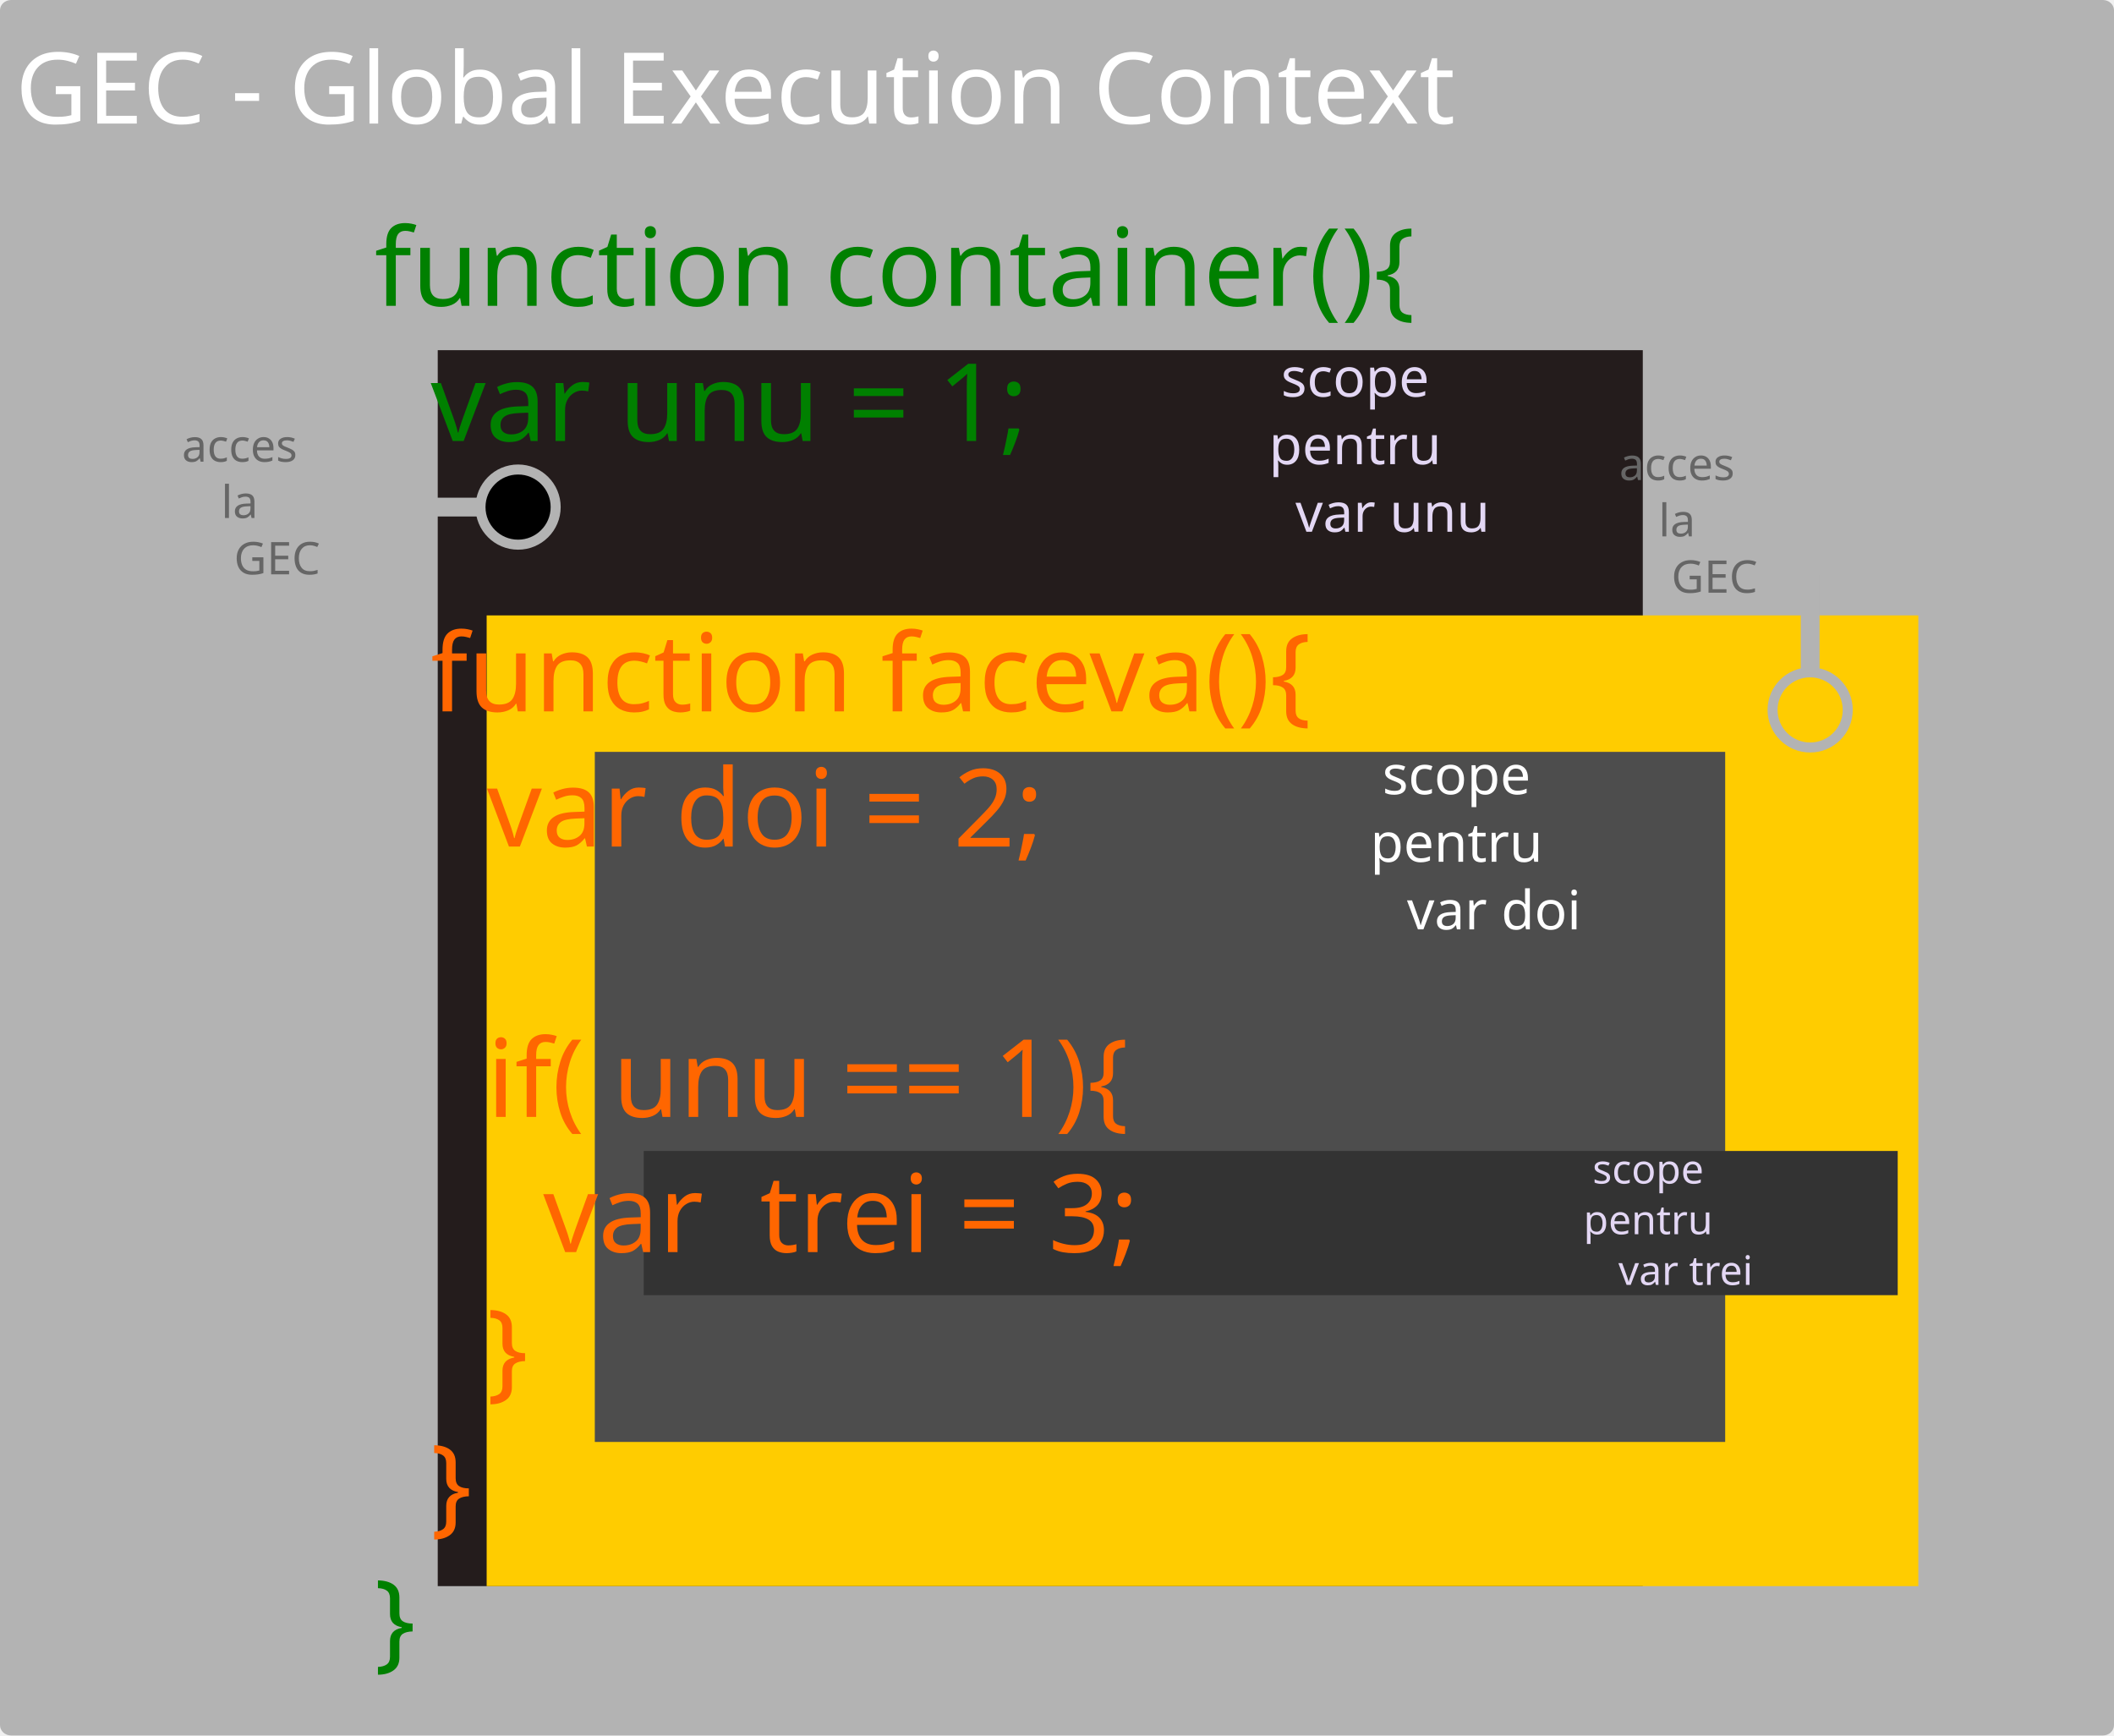
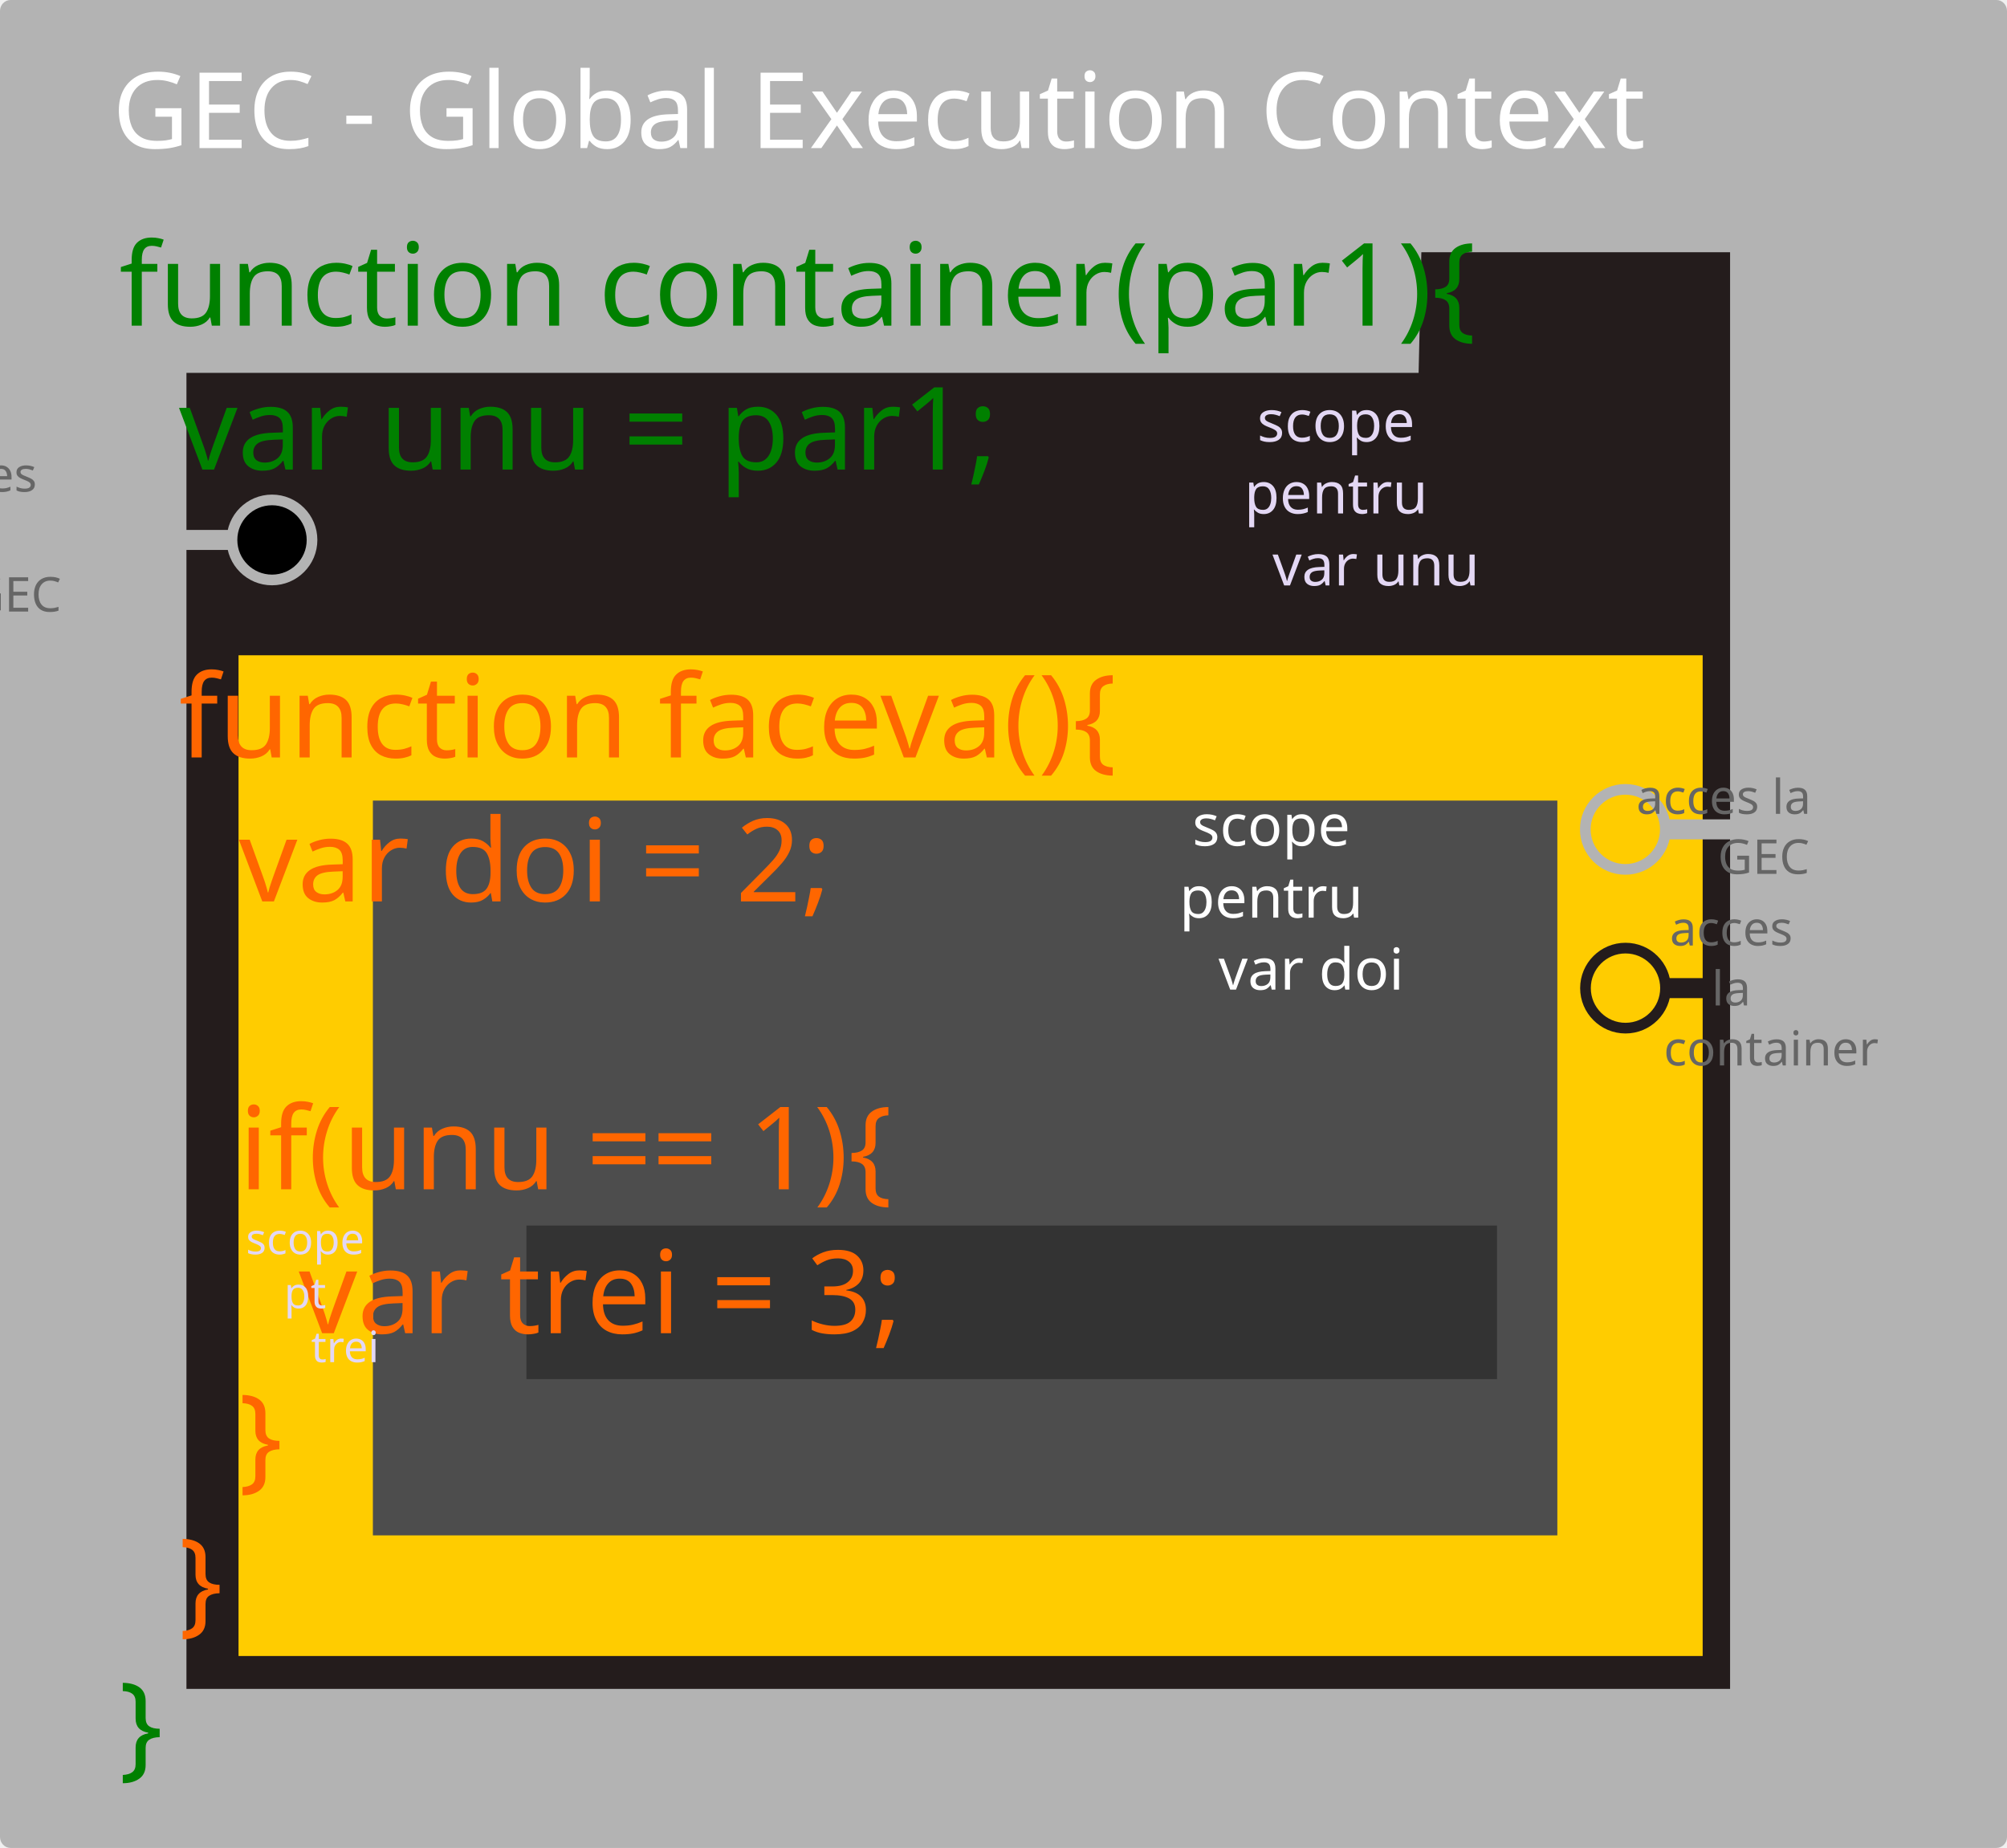
- <svg xmlns="http://www.w3.org/2000/svg" width="165.503mm" height="135.87mm" viewBox="0 0 586.429 481.429" id="svg2" version="1.1">
+ <svg xmlns="http://www.w3.org/2000/svg" width="147.562mm" height="135.87mm" viewBox="0 0 522.857 481.429" id="svg2" version="1.1">
  <defs id="defs4">
    <marker orient="auto" refY="0" refX="0" id="DotM" style="overflow:visible">
      <path id="path4253" d="m -2.5,-1 c 0,2.76 -2.24,5 -5,5 -2.76,0 -5,-2.24 -5,-5 0,-2.76 2.24,-5 5,-5 2.76,0 5,2.24 5,5 z" style="fill:#ffcc00;fill-opacity:1;fill-rule:evenodd;stroke:#b3b3b3;stroke-width:1pt;stroke-opacity:1" transform="matrix(0.4,0,0,0.4,2.96,0.4)" />
    </marker>
    <marker orient="auto" refY="0" refX="0" id="DotL" style="overflow:visible">
      <path id="path4250" d="m -2.5,-1 c 0,2.76 -2.24,5 -5,5 -2.76,0 -5,-2.24 -5,-5 0,-2.76 2.24,-5 5,-5 2.76,0 5,2.24 5,5 z" style="fill:#333333;fill-opacity:1;fill-rule:evenodd;stroke:#ffec00;stroke-width:1pt;stroke-opacity:1" transform="matrix(0.8,0,0,0.8,5.92,0.8)" />
    </marker>
    <marker orient="auto" refY="0" refX="0" id="EmptyDiamondSend" style="overflow:visible">
      <path id="path4319" d="M 0,-7.071 -7.071,0 0,7.071 7.071,0 0,-7.071 Z" style="fill:#333333;fill-opacity:1;fill-rule:evenodd;stroke:#ffec00;stroke-width:1pt;stroke-opacity:1" transform="matrix(0.2,0,0,0.2,-1.2,0)" />
    </marker>
    <marker orient="auto" refY="0" refX="0" id="DiamondSend" style="overflow:visible">
      <path id="path4292" d="M 0,-7.071 -7.071,0 0,7.071 7.071,0 0,-7.071 Z" style="fill:#faf100;fill-opacity:1;fill-rule:evenodd;stroke:#ffec00;stroke-width:1pt;stroke-opacity:1" transform="matrix(0.2,0,0,0.2,-1.2,0)" />
    </marker>
    <marker orient="auto" refY="0" refX="0" id="Arrow2Send" style="overflow:visible">
      <path id="path4222" style="fill:#ffffff;fill-opacity:1;fill-rule:evenodd;stroke:#ff00ba;stroke-width:0.625;stroke-linejoin:round;stroke-opacity:1" d="M 8.719,4.034 -2.207,0.016 8.719,-4.002 c -1.745,2.372 -1.735,5.617 -6e-7,8.035 z" transform="matrix(-0.3,0,0,-0.3,0.69,0)" />
    </marker>
    <marker orient="auto" refY="0" refX="0" id="Arrow2Mend" style="overflow:visible">
      <path id="path4216" style="fill:#ffffff;fill-opacity:1;fill-rule:evenodd;stroke:#ff00ba;stroke-width:0.625;stroke-linejoin:round;stroke-opacity:1" d="M 8.719,4.034 -2.207,0.016 8.719,-4.002 c -1.745,2.372 -1.735,5.617 -6e-7,8.035 z" transform="scale(-0.6,-0.6)" />
    </marker>
    <marker orient="auto" refY="0" refX="0" id="TriangleInM" style="overflow:visible">
      <path id="path4325" d="m 5.77,0 -8.65,5 0,-10 8.65,5 z" style="fill:#faf100;fill-opacity:1;fill-rule:evenodd;stroke:#ffec00;stroke-width:1pt;stroke-opacity:1" transform="scale(-0.4,-0.4)" />
    </marker>
    <marker orient="auto" refY="0" refX="0" id="Arrow2Mstart" style="overflow:visible">
      <path id="path4213" style="fill:#ffffff;fill-opacity:1;fill-rule:evenodd;stroke:#ff00ba;stroke-width:0.625;stroke-linejoin:round;stroke-opacity:1" d="M 8.719,4.034 -2.207,0.016 8.719,-4.002 c -1.745,2.372 -1.735,5.617 -6e-7,8.035 z" transform="scale(0.6,0.6)" />
    </marker>
    <marker orient="auto" refY="0" refX="0" id="DotM-3" style="overflow:visible">
      <path id="path4253-6" d="m -2.5,-1 c 0,2.76 -2.24,5 -5,5 -2.76,0 -5,-2.24 -5,-5 0,-2.76 2.24,-5 5,-5 2.76,0 5,2.24 5,5 z" style="fill:#000000;fill-opacity:1;fill-rule:evenodd;stroke:#b3b3b3;stroke-width:1pt;stroke-opacity:1" transform="matrix(0.4,0,0,0.4,2.96,0.4)" />
    </marker>
+     <marker orient="auto" refY="0" refX="0" id="DotM-36" style="overflow:visible">
+       <path id="path4253-3" d="m -2.5,-1 c 0,2.76 -2.24,5 -5,5 -2.76,0 -5,-2.24 -5,-5 0,-2.76 2.24,-5 5,-5 2.76,0 5,2.24 5,5 z" style="fill:#ffcc00;fill-opacity:1;fill-rule:evenodd;stroke:#241c1c;stroke-width:1pt;stroke-opacity:1" transform="matrix(0.4,0,0,0.4,2.96,0.4)" />
+     </marker>
  </defs>
-   <g id="layer1" transform="translate(-60.00003,-100.9336)" style="display:inline">
-     <rect style="opacity:1;fill:#b3b3b3;fill-opacity:1;stroke:none;stroke-width:1.162;stroke-miterlimit:4;stroke-dasharray:none;stroke-opacity:1" id="rect21059" width="586.429" height="481.429" x="60" y="100.934" rx="3.088" ry="2.858" />
-     <text xml:space="preserve" style="font-style:normal;font-weight:normal;font-size:15px;line-height:125%;font-family:sans-serif;letter-spacing:0px;word-spacing:0px;fill:#000000;fill-opacity:1;stroke:none;stroke-width:1px;stroke-linecap:butt;stroke-linejoin:miter;stroke-opacity:1" x="64.286" y="135.219" id="text4179">
-       <tspan id="tspan4181" x="64.286" y="135.219" style="font-size:27.5px;fill:#ffffff">GEC - Global Execution Context</tspan>
+   <g id="layer1" transform="translate(-132.8572,-100.9336)" style="display:inline">
+     <rect style="opacity:1;fill:#b3b3b3;fill-opacity:1;stroke:none;stroke-width:1.162;stroke-miterlimit:4;stroke-dasharray:none;stroke-opacity:1" id="rect21059" width="522.857" height="481.429" x="132.857" y="100.934" rx="2.753" ry="2.858" />
+     <text xml:space="preserve" style="font-style:normal;font-weight:normal;font-size:15px;line-height:125%;font-family:sans-serif;letter-spacing:0px;word-spacing:0px;fill:#000000;fill-opacity:1;stroke:none;stroke-width:1px;stroke-linecap:butt;stroke-linejoin:miter;stroke-opacity:1" x="162.143" y="139.505" id="text4179">
+       <tspan id="tspan4181" x="162.143" y="139.505" style="font-size:27.5px;fill:#ffffff">GEC - Global Execution Context</tspan>
    </text>
  </g>
-   <g id="layer2" transform="translate(-60.00003,-100.9336)">
-     <rect style="opacity:1;fill:#241c1c;fill-opacity:1;stroke:none;stroke-width:1.162;stroke-miterlimit:4;stroke-dasharray:none;stroke-opacity:1" id="rect21898" width="334.286" height="342.857" x="181.429" y="198.076" rx="0" ry="3.5995436e-07" />
+   <g id="layer2" transform="translate(-132.8572,-100.9336)">
+     <path style="opacity:1;fill:#241c1c;fill-opacity:1;stroke:none;stroke-width:1.162;stroke-miterlimit:4;stroke-dasharray:none;stroke-opacity:1" d="m 181.429,198.076 321,0 0.714,-31.429 80.429,0 0,374.286 0,0 -402.143,0 0,0 z" id="rect21898" />
  </g>
-   <g id="g21949" transform="translate(-60.00003,-100.9336)">
-     <rect ry="2.8271415e-07" rx="0" y="271.648" x="195" height="269.286" width="397.143" id="rect21951" style="opacity:1;fill:#ffcc00;fill-opacity:1;stroke:none;stroke-width:1.162;stroke-miterlimit:4;stroke-dasharray:none;stroke-opacity:1" />
-     <path style="opacity:1;fill:#ffcc00;fill-opacity:1;stroke:#b3b3b3;stroke-width:5.213;stroke-linecap:butt;stroke-linejoin:miter;stroke-miterlimit:4;stroke-dasharray:none;stroke-dashoffset:0;stroke-opacity:1;marker-end:url(#DotM)" d="m 562.143,260.219 0,37.857" id="path6869" />
+   <g id="g21949" transform="translate(-132.8572,-100.9336)">
+     <rect ry="2.737153e-07" rx="0" y="271.648" x="195" height="260.714" width="381.429" id="rect21951" style="opacity:1;fill:#ffcc00;fill-opacity:1;stroke:none;stroke-width:1.162;stroke-miterlimit:4;stroke-dasharray:none;stroke-opacity:1" />
+     <path style="opacity:1;fill:#ffcc00;fill-opacity:1;stroke:#b3b3b3;stroke-width:5.213;stroke-linecap:butt;stroke-linejoin:miter;stroke-miterlimit:4;stroke-dasharray:none;stroke-dashoffset:0;stroke-opacity:1;marker-end:url(#DotM)" d="m 593.929,317.005 -37.857,0" id="path6869" />
    <path style="opacity:1;fill:#000000;fill-opacity:1;stroke:#b3b3b3;stroke-width:5.213;stroke-linecap:butt;stroke-linejoin:miter;stroke-miterlimit:4;stroke-dasharray:none;stroke-dashoffset:0;stroke-opacity:1;marker-end:url(#DotM-3)" d="m 166.071,241.602 37.857,0" id="path6869-4" />
+     <path style="opacity:1;fill:#ffcc00;fill-opacity:1;stroke:#241c1c;stroke-width:5.213;stroke-linecap:butt;stroke-linejoin:miter;stroke-miterlimit:4;stroke-dasharray:none;stroke-dashoffset:0;stroke-opacity:1;marker-end:url(#DotM-36)" d="m 579.689,358.362 -23.571,0" id="path6869-9" />
  </g>
-   <g id="g21955" transform="translate(-60.00003,-100.9336)">
-     <rect style="opacity:1;fill:#4d4d4d;fill-opacity:1;stroke:none;stroke-width:1.162;stroke-miterlimit:4;stroke-dasharray:none;stroke-opacity:1" id="rect21957" width="313.571" height="191.429" x="225" y="309.505" rx="0" ry="2.009745e-07" />
+   <g id="g21955" transform="translate(-132.8572,-100.9336)">
+     <rect style="opacity:1;fill:#4d4d4d;fill-opacity:1;stroke:none;stroke-width:1.162;stroke-miterlimit:4;stroke-dasharray:none;stroke-opacity:1" id="rect21957" width="308.571" height="191.429" x="230" y="309.505" rx="0" ry="2.009745e-07" />
  </g>
-   <g id="g21959" transform="translate(-60.00003,-100.9336)">
-     <rect ry="4.1994671e-08" rx="0" y="420.219" x="238.571" height="40" width="347.857" id="rect21961" style="opacity:1;fill:#333333;fill-opacity:1;stroke:none;stroke-width:1.162;stroke-miterlimit:4;stroke-dasharray:none;stroke-opacity:1" />
+   <g id="g21959" transform="translate(-132.8572,-100.9336)">
+     <rect ry="4.1994671e-08" rx="0" y="420.219" x="270" height="40" width="252.857" id="rect21961" style="opacity:1;fill:#333333;fill-opacity:1;stroke:none;stroke-width:1.162;stroke-miterlimit:4;stroke-dasharray:none;stroke-opacity:1" />
  </g>
-   <g id="layer3" transform="translate(-60.00003,-100.9336)">
+   <g id="layer3" transform="translate(-132.8572,-100.9336)">
    <text xml:space="preserve" style="font-style:normal;font-weight:normal;font-size:40px;line-height:125%;font-family:sans-serif;letter-spacing:0px;word-spacing:0px;fill:#000000;fill-opacity:1;stroke:none;stroke-width:1px;stroke-linecap:butt;stroke-linejoin:miter;stroke-opacity:1" x="163.89" y="185.769" id="text21861">
-       <tspan id="tspan21863" x="163.89" y="185.769" style="font-style:normal;font-variant:normal;font-weight:normal;font-stretch:normal;font-size:30px;font-family:'Courier 10 Pitch';-inkscape-font-specification:'Courier 10 Pitch';fill:#008000">function container(){   </tspan>
-       <tspan x="163.89" y="223.269" id="tspan21865" style="font-style:normal;font-variant:normal;font-weight:normal;font-stretch:normal;font-size:30px;font-family:'Courier 10 Pitch';-inkscape-font-specification:'Courier 10 Pitch';fill:#008000">  var unu = 1;</tspan>
+       <tspan id="tspan21863" x="163.89" y="185.769" style="font-style:normal;font-variant:normal;font-weight:normal;font-stretch:normal;font-size:30px;font-family:'Courier 10 Pitch';-inkscape-font-specification:'Courier 10 Pitch';fill:#008000">function container(par1){   </tspan>
+       <tspan x="163.89" y="223.269" id="tspan21865" style="font-style:normal;font-variant:normal;font-weight:normal;font-stretch:normal;font-size:30px;font-family:'Courier 10 Pitch';-inkscape-font-specification:'Courier 10 Pitch';fill:#008000">  var unu = par1;</tspan>
      <tspan x="163.89" y="260.769" id="tspan21867" style="font-style:normal;font-variant:normal;font-weight:normal;font-stretch:normal;font-size:30px;font-family:'Courier 10 Pitch';-inkscape-font-specification:'Courier 10 Pitch'" />
      <tspan x="163.89" y="298.269" id="tspan21869" style="font-style:normal;font-variant:normal;font-weight:normal;font-stretch:normal;font-size:30px;font-family:'Courier 10 Pitch';-inkscape-font-specification:'Courier 10 Pitch';fill:#ff6600">  function faceva(){</tspan>
      <tspan x="163.89" y="335.769" id="tspan21871" style="font-style:normal;font-variant:normal;font-weight:normal;font-stretch:normal;font-size:30px;font-family:'Courier 10 Pitch';-inkscape-font-specification:'Courier 10 Pitch';fill:#ff6600">    var doi = 2;</tspan>
      <tspan x="163.89" y="373.269" id="tspan21873" style="font-style:normal;font-variant:normal;font-weight:normal;font-stretch:normal;font-size:30px;font-family:'Courier 10 Pitch';-inkscape-font-specification:'Courier 10 Pitch';fill:#ff6600" />
-       <tspan x="163.89" y="410.769" id="tspan21875" style="font-style:normal;font-variant:normal;font-weight:normal;font-stretch:normal;font-size:30px;font-family:'Courier 10 Pitch';-inkscape-font-specification:'Courier 10 Pitch';fill:#ff6600">    if( unu == 1){</tspan>
-       <tspan x="163.89" y="448.269" id="tspan21877" style="font-style:normal;font-variant:normal;font-weight:normal;font-stretch:normal;font-size:30px;font-family:'Courier 10 Pitch';-inkscape-font-specification:'Courier 10 Pitch';fill:#ff6600">      var  trei = 3;</tspan>
+       <tspan x="163.89" y="410.769" id="tspan21875" style="font-style:normal;font-variant:normal;font-weight:normal;font-stretch:normal;font-size:30px;font-family:'Courier 10 Pitch';-inkscape-font-specification:'Courier 10 Pitch';fill:#ff6600">    if(unu == 1){</tspan>
+       <tspan x="163.89" y="448.269" id="tspan21877" style="font-style:normal;font-variant:normal;font-weight:normal;font-stretch:normal;font-size:30px;font-family:'Courier 10 Pitch';-inkscape-font-specification:'Courier 10 Pitch';fill:#ff6600">      var trei = 3;</tspan>
      <tspan x="163.89" y="485.769" id="tspan21879" style="font-style:normal;font-variant:normal;font-weight:normal;font-stretch:normal;font-size:30px;font-family:'Courier 10 Pitch';-inkscape-font-specification:'Courier 10 Pitch';fill:#ff6600">    }</tspan>
      <tspan x="163.89" y="523.269" id="tspan21881" style="font-style:normal;font-variant:normal;font-weight:normal;font-stretch:normal;font-size:30px;font-family:'Courier 10 Pitch';-inkscape-font-specification:'Courier 10 Pitch';fill:#ff6600">  }</tspan>
      <tspan x="163.89" y="560.769" id="tspan21883" style="font-style:normal;font-variant:normal;font-weight:normal;font-stretch:normal;font-size:30px;font-family:'Courier 10 Pitch';-inkscape-font-specification:'Courier 10 Pitch';fill:#008000">}</tspan>
    </text>
-     <text xml:space="preserve" style="font-style:normal;font-weight:normal;font-size:40px;line-height:125%;font-family:sans-serif;letter-spacing:0px;word-spacing:0px;fill:#e3d7f4;fill-opacity:1;stroke:none;stroke-width:1px;stroke-linecap:butt;stroke-linejoin:miter;stroke-opacity:1" x="472.325" y="210.954" id="text21963-5">
-       <tspan id="tspan21965-6" x="472.325" y="210.954" style="font-style:normal;font-variant:normal;font-weight:normal;font-stretch:normal;font-size:15px;font-family:'Courier 10 Pitch';-inkscape-font-specification:'Courier 10 Pitch';text-align:center;text-anchor:middle;fill:#e3d7f4">scope</tspan>
-       <tspan x="472.325" y="229.704" style="font-style:normal;font-variant:normal;font-weight:normal;font-stretch:normal;font-size:15px;font-family:'Courier 10 Pitch';-inkscape-font-specification:'Courier 10 Pitch';text-align:center;text-anchor:middle;fill:#e3d7f4" id="tspan21985">pentru</tspan>
-       <tspan x="472.325" y="248.454" style="font-style:normal;font-variant:normal;font-weight:normal;font-stretch:normal;font-size:15px;font-family:'Courier 10 Pitch';-inkscape-font-specification:'Courier 10 Pitch';text-align:center;text-anchor:middle;fill:#e3d7f4" id="tspan21987">var unu</tspan>
+     <text xml:space="preserve" style="font-style:normal;font-weight:normal;font-size:40px;line-height:125%;font-family:sans-serif;letter-spacing:0px;word-spacing:0px;fill:#e3d7f4;fill-opacity:1;stroke:none;stroke-width:1px;stroke-linecap:butt;stroke-linejoin:miter;stroke-opacity:1" x="517.325" y="215.954" id="text21963-5">
+       <tspan id="tspan21965-6" x="517.325" y="215.954" style="font-style:normal;font-variant:normal;font-weight:normal;font-stretch:normal;font-size:15px;font-family:'Courier 10 Pitch';-inkscape-font-specification:'Courier 10 Pitch';text-align:center;text-anchor:middle;fill:#e3d7f4">scope</tspan>
+       <tspan x="517.325" y="234.704" style="font-style:normal;font-variant:normal;font-weight:normal;font-stretch:normal;font-size:15px;font-family:'Courier 10 Pitch';-inkscape-font-specification:'Courier 10 Pitch';text-align:center;text-anchor:middle;fill:#e3d7f4" id="tspan21985">pentru</tspan>
+       <tspan x="517.325" y="253.454" style="font-style:normal;font-variant:normal;font-weight:normal;font-stretch:normal;font-size:15px;font-family:'Courier 10 Pitch';-inkscape-font-specification:'Courier 10 Pitch';text-align:center;text-anchor:middle;fill:#e3d7f4" id="tspan21987">var unu</tspan>
    </text>
-     <text xml:space="preserve" style="font-style:normal;font-weight:normal;font-size:40px;line-height:125%;font-family:sans-serif;letter-spacing:0px;word-spacing:0px;fill:#666666;fill-opacity:1;stroke:none;stroke-width:1px;stroke-linecap:butt;stroke-linejoin:miter;stroke-opacity:1" x="561.605" y="234.108" id="text21963-5-5">
-       <tspan x="561.605" y="234.108" style="font-style:normal;font-variant:normal;font-weight:normal;font-stretch:normal;font-size:12.5px;font-family:'Courier 10 Pitch';-inkscape-font-specification:'Courier 10 Pitch';text-align:center;text-anchor:middle;fill:#666666" id="tspan22013">acces</tspan>
-       <tspan x="561.605" y="249.733" style="font-style:normal;font-variant:normal;font-weight:normal;font-stretch:normal;font-size:12.5px;font-family:'Courier 10 Pitch';-inkscape-font-specification:'Courier 10 Pitch';text-align:center;text-anchor:middle;fill:#666666" id="tspan8755">la</tspan>
-       <tspan x="561.605" y="265.358" style="font-style:normal;font-variant:normal;font-weight:normal;font-stretch:normal;font-size:12.5px;font-family:'Courier 10 Pitch';-inkscape-font-specification:'Courier 10 Pitch';text-align:center;text-anchor:middle;fill:#666666" id="tspan8757">GEC</tspan>
+     <text xml:space="preserve" style="font-style:normal;font-weight:normal;font-size:40px;line-height:125%;font-family:sans-serif;letter-spacing:0px;word-spacing:0px;fill:#666666;fill-opacity:1;stroke:none;stroke-width:1px;stroke-linecap:butt;stroke-linejoin:miter;stroke-opacity:1" x="618.32" y="312.965" id="text21963-5-5">
+       <tspan x="618.32" y="312.965" style="font-style:normal;font-variant:normal;font-weight:normal;font-stretch:normal;font-size:12.5px;font-family:'Courier 10 Pitch';-inkscape-font-specification:'Courier 10 Pitch';text-align:center;text-anchor:middle;fill:#666666" id="tspan8755">acces la</tspan>
+       <tspan x="618.32" y="328.59" style="font-style:normal;font-variant:normal;font-weight:normal;font-stretch:normal;font-size:12.5px;font-family:'Courier 10 Pitch';-inkscape-font-specification:'Courier 10 Pitch';text-align:center;text-anchor:middle;fill:#666666" id="tspan8757">GEC</tspan>
    </text>
    <text xml:space="preserve" style="font-style:normal;font-weight:normal;font-size:40px;line-height:125%;font-family:sans-serif;letter-spacing:0px;word-spacing:0px;fill:#ffffff;fill-opacity:1;stroke:none;stroke-width:1px;stroke-linecap:butt;stroke-linejoin:miter;stroke-opacity:1" x="500.449" y="321.247" id="text21963-5-5-7">
      <tspan id="tspan21965-6-1-0" x="500.449" y="321.247" style="font-style:normal;font-variant:normal;font-weight:normal;font-stretch:normal;font-size:15px;font-family:'Courier 10 Pitch';-inkscape-font-specification:'Courier 10 Pitch';text-align:center;text-anchor:middle;fill:#ffffff">scope</tspan>
      <tspan x="500.449" y="339.997" style="font-style:normal;font-variant:normal;font-weight:normal;font-stretch:normal;font-size:15px;font-family:'Courier 10 Pitch';-inkscape-font-specification:'Courier 10 Pitch';text-align:center;text-anchor:middle;fill:#ffffff" id="tspan21985-1-8">pentru</tspan>
      <tspan x="500.449" y="358.747" style="font-style:normal;font-variant:normal;font-weight:normal;font-stretch:normal;font-size:15px;font-family:'Courier 10 Pitch';-inkscape-font-specification:'Courier 10 Pitch';text-align:center;text-anchor:middle;fill:#ffffff" id="tspan22013-5">var doi</tspan>
    </text>
-     <text xml:space="preserve" style="font-style:normal;font-weight:normal;font-size:40px;line-height:125%;font-family:sans-serif;letter-spacing:0px;word-spacing:0px;fill:#e3d7f4;fill-opacity:1;stroke:none;stroke-width:1px;stroke-linecap:butt;stroke-linejoin:miter;stroke-opacity:1" x="553.605" y="429.25" id="text21963-5-55">
-       <tspan id="tspan21965-6-3" x="553.605" y="429.25" style="font-style:normal;font-variant:normal;font-weight:normal;font-stretch:normal;font-size:11.25px;font-family:'Courier 10 Pitch';-inkscape-font-specification:'Courier 10 Pitch';text-align:center;text-anchor:middle;fill:#e3d7f4">scope</tspan>
-       <tspan x="553.605" y="443.313" style="font-style:normal;font-variant:normal;font-weight:normal;font-stretch:normal;font-size:11.25px;font-family:'Courier 10 Pitch';-inkscape-font-specification:'Courier 10 Pitch';text-align:center;text-anchor:middle;fill:#e3d7f4" id="tspan21985-7">pentru</tspan>
-       <tspan x="553.605" y="457.375" style="font-style:normal;font-variant:normal;font-weight:normal;font-stretch:normal;font-size:11.25px;font-family:'Courier 10 Pitch';-inkscape-font-specification:'Courier 10 Pitch';text-align:center;text-anchor:middle;fill:#e3d7f4" id="tspan21987-9">var trei</tspan>
+     <text xml:space="preserve" style="font-style:normal;font-weight:normal;font-size:40px;line-height:125%;font-family:sans-serif;letter-spacing:0px;word-spacing:0px;fill:#e3d7f4;fill-opacity:1;stroke:none;stroke-width:1px;stroke-linecap:butt;stroke-linejoin:miter;stroke-opacity:1" x="248.748" y="427.679" id="text21963-5-55">
+       <tspan id="tspan21965-6-3" x="248.748" y="427.679" style="font-style:normal;font-variant:normal;font-weight:normal;font-stretch:normal;font-size:11.25px;font-family:'Courier 10 Pitch';-inkscape-font-specification:'Courier 10 Pitch';text-align:center;text-anchor:middle;fill:#e3d7f4">scope</tspan>
+       <tspan x="248.748" y="441.741" style="font-style:normal;font-variant:normal;font-weight:normal;font-stretch:normal;font-size:11.25px;font-family:'Courier 10 Pitch';-inkscape-font-specification:'Courier 10 Pitch';text-align:center;text-anchor:middle;fill:#e3d7f4" id="tspan21985-7">pt</tspan>
+       <tspan x="248.748" y="455.804" style="font-style:normal;font-variant:normal;font-weight:normal;font-stretch:normal;font-size:11.25px;font-family:'Courier 10 Pitch';-inkscape-font-specification:'Courier 10 Pitch';text-align:center;text-anchor:middle;fill:#e3d7f4" id="tspan21987-9">trei</tspan>
    </text>
    <text xml:space="preserve" style="font-style:normal;font-weight:normal;font-size:40px;line-height:125%;font-family:sans-serif;letter-spacing:0px;word-spacing:0px;fill:#666666;fill-opacity:1;stroke:none;stroke-width:1px;stroke-linecap:butt;stroke-linejoin:miter;stroke-opacity:1" x="162.87" y="229.003" id="text21963-5-5-8">
      <tspan x="162.87" y="229.003" style="font-style:normal;font-variant:normal;font-weight:normal;font-stretch:normal;font-size:12.5px;font-family:'Courier 10 Pitch';-inkscape-font-specification:'Courier 10 Pitch';text-align:center;text-anchor:middle;fill:#666666" id="tspan22013-58">acces</tspan>
      <tspan x="162.87" y="244.628" style="font-style:normal;font-variant:normal;font-weight:normal;font-stretch:normal;font-size:12.5px;font-family:'Courier 10 Pitch';-inkscape-font-specification:'Courier 10 Pitch';text-align:center;text-anchor:middle;fill:#666666" id="tspan8755-1">la</tspan>
      <tspan x="162.87" y="260.253" style="font-style:normal;font-variant:normal;font-weight:normal;font-stretch:normal;font-size:12.5px;font-family:'Courier 10 Pitch';-inkscape-font-specification:'Courier 10 Pitch';text-align:center;text-anchor:middle;fill:#666666" id="tspan8757-8">GEC</tspan>
    </text>
+     <text xml:space="preserve" style="font-style:normal;font-weight:normal;font-size:40px;line-height:125%;font-family:sans-serif;letter-spacing:0px;word-spacing:0px;fill:#666666;fill-opacity:1;stroke:none;stroke-width:1px;stroke-linecap:butt;stroke-linejoin:miter;stroke-opacity:1" x="620.284" y="347.258" id="text21963-5-5-9">
+       <tspan x="620.284" y="347.258" style="font-style:normal;font-variant:normal;font-weight:normal;font-stretch:normal;font-size:12.5px;font-family:'Courier 10 Pitch';-inkscape-font-specification:'Courier 10 Pitch';text-align:center;text-anchor:middle;fill:#666666" id="tspan22013-1">acces</tspan>
+       <tspan x="620.284" y="362.883" style="font-style:normal;font-variant:normal;font-weight:normal;font-stretch:normal;font-size:12.5px;font-family:'Courier 10 Pitch';-inkscape-font-specification:'Courier 10 Pitch';text-align:center;text-anchor:middle;fill:#666666" id="tspan8755-7">la</tspan>
+       <tspan x="620.284" y="378.508" style="font-style:normal;font-variant:normal;font-weight:normal;font-stretch:normal;font-size:12.5px;font-family:'Courier 10 Pitch';-inkscape-font-specification:'Courier 10 Pitch';text-align:center;text-anchor:middle;fill:#666666" id="tspan8757-7">container</tspan>
+     </text>
  </g>
</svg>
